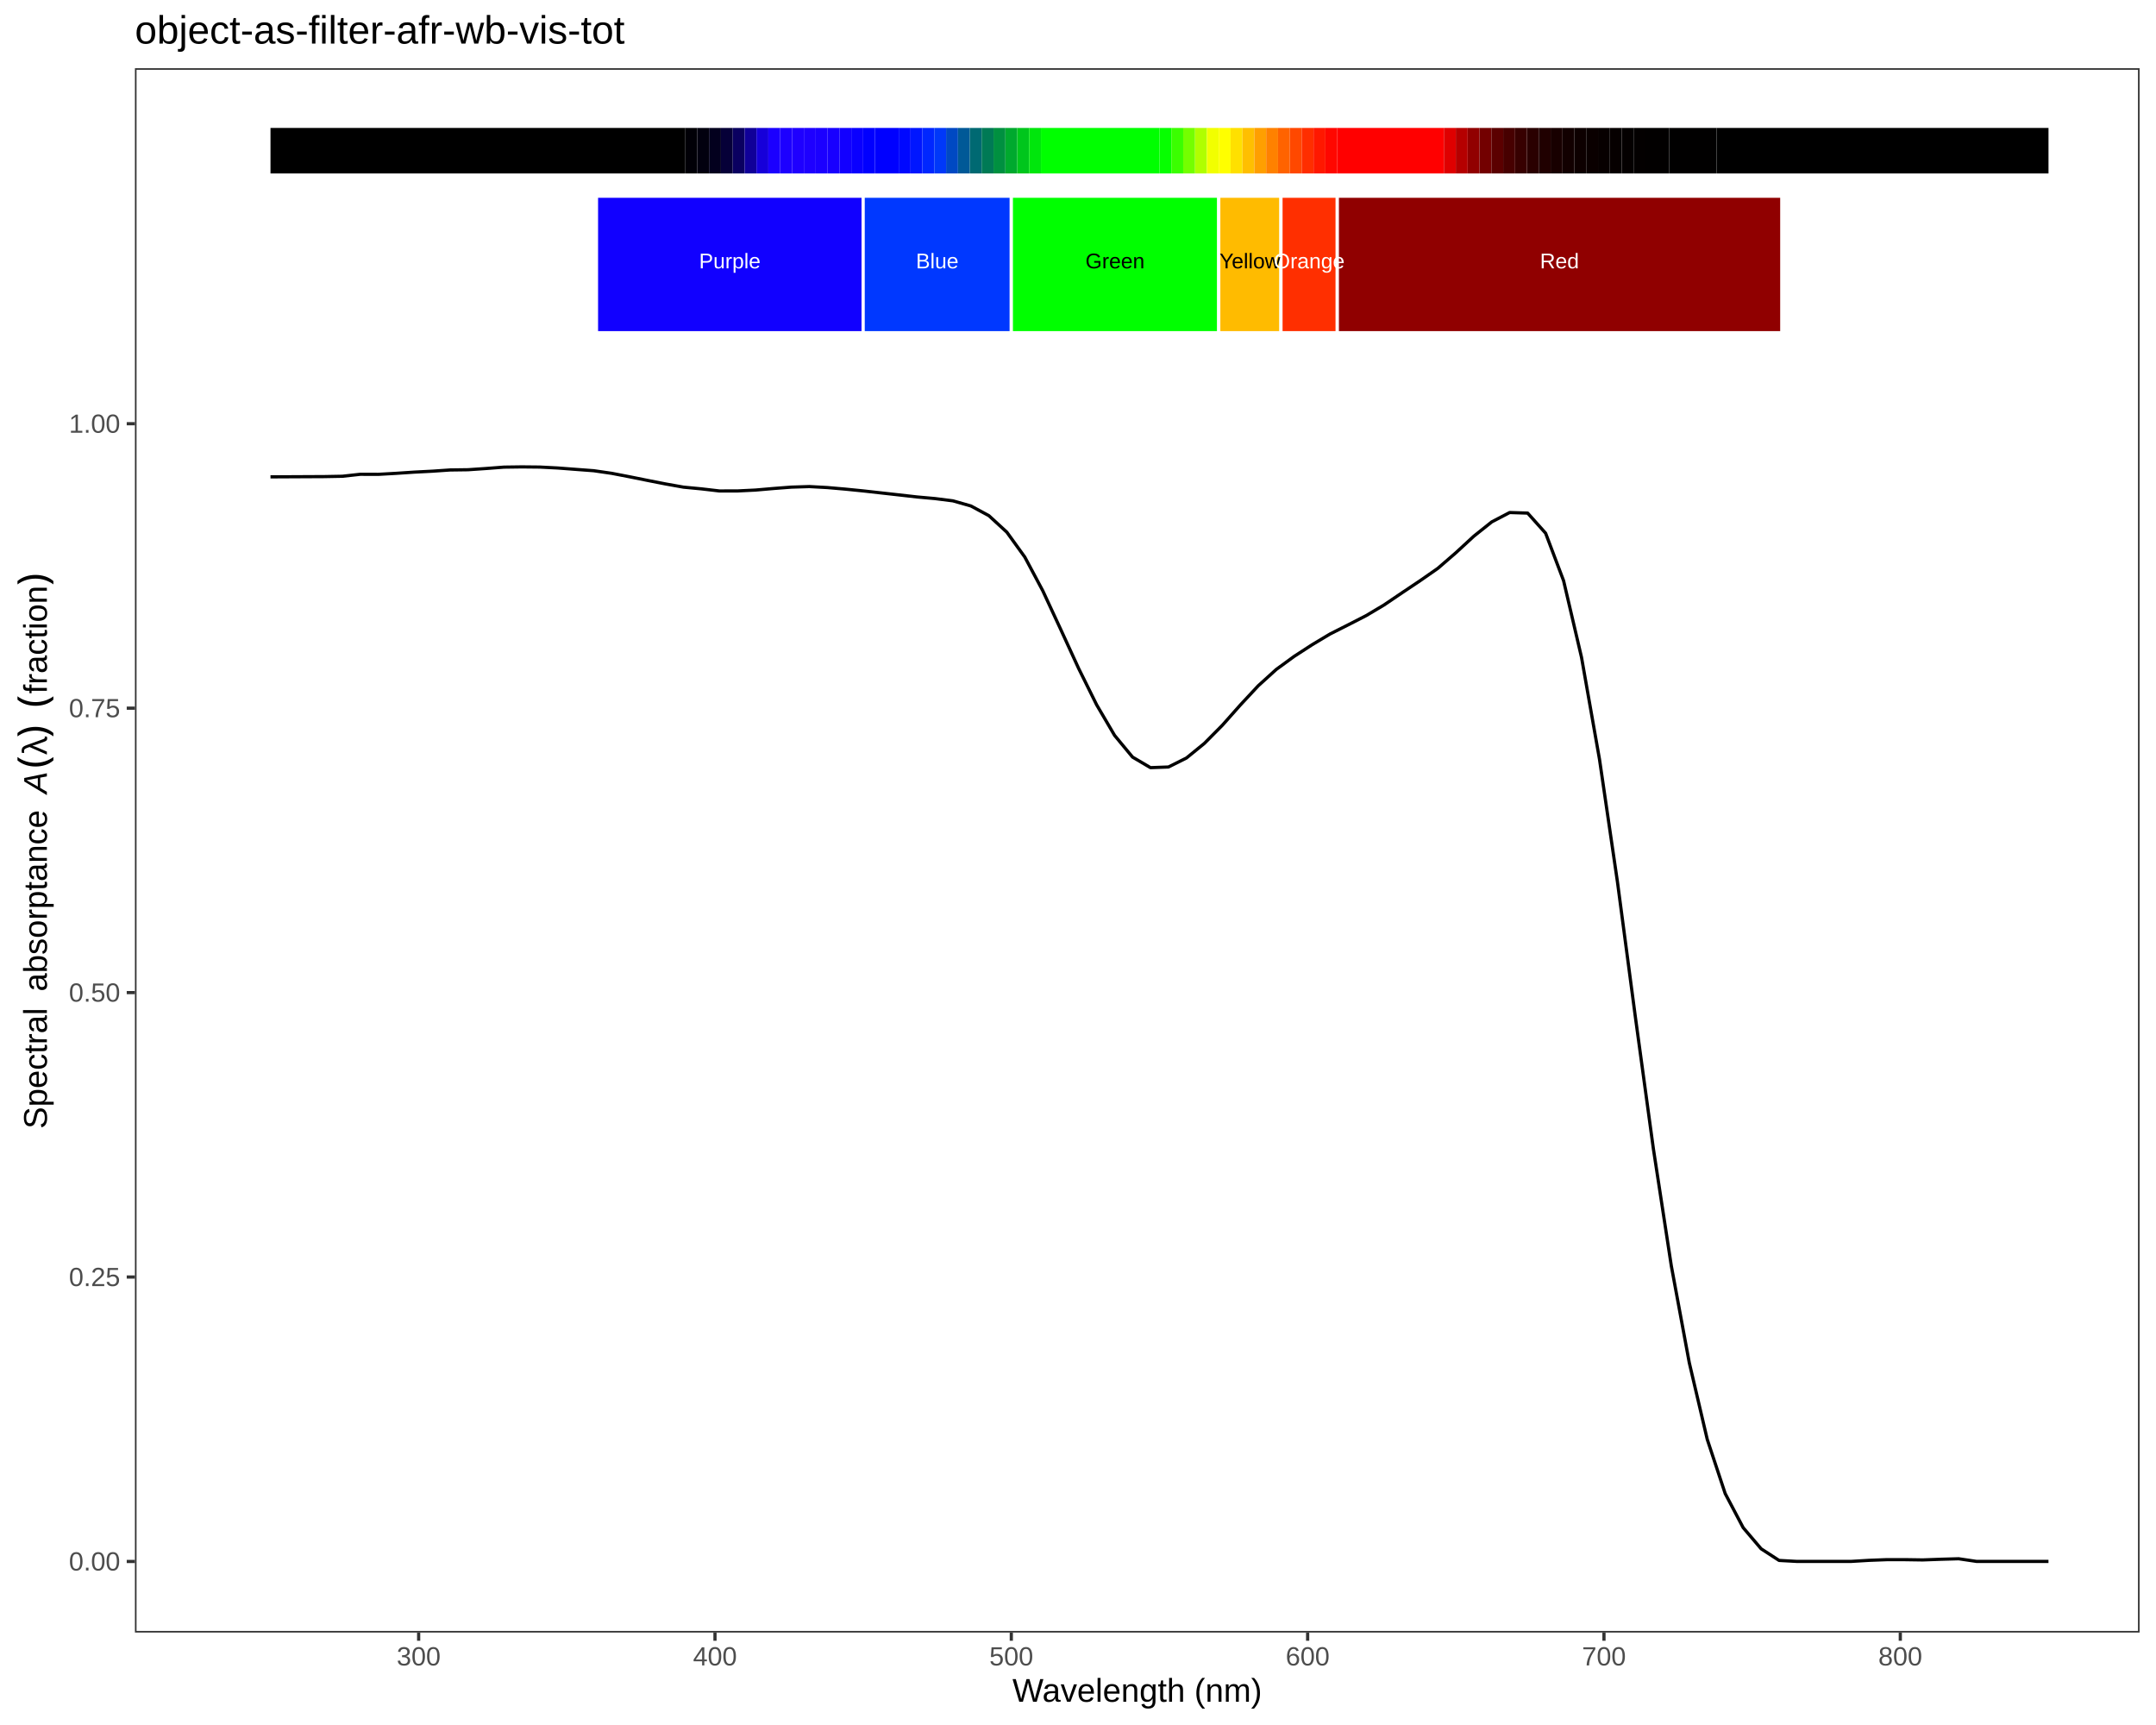
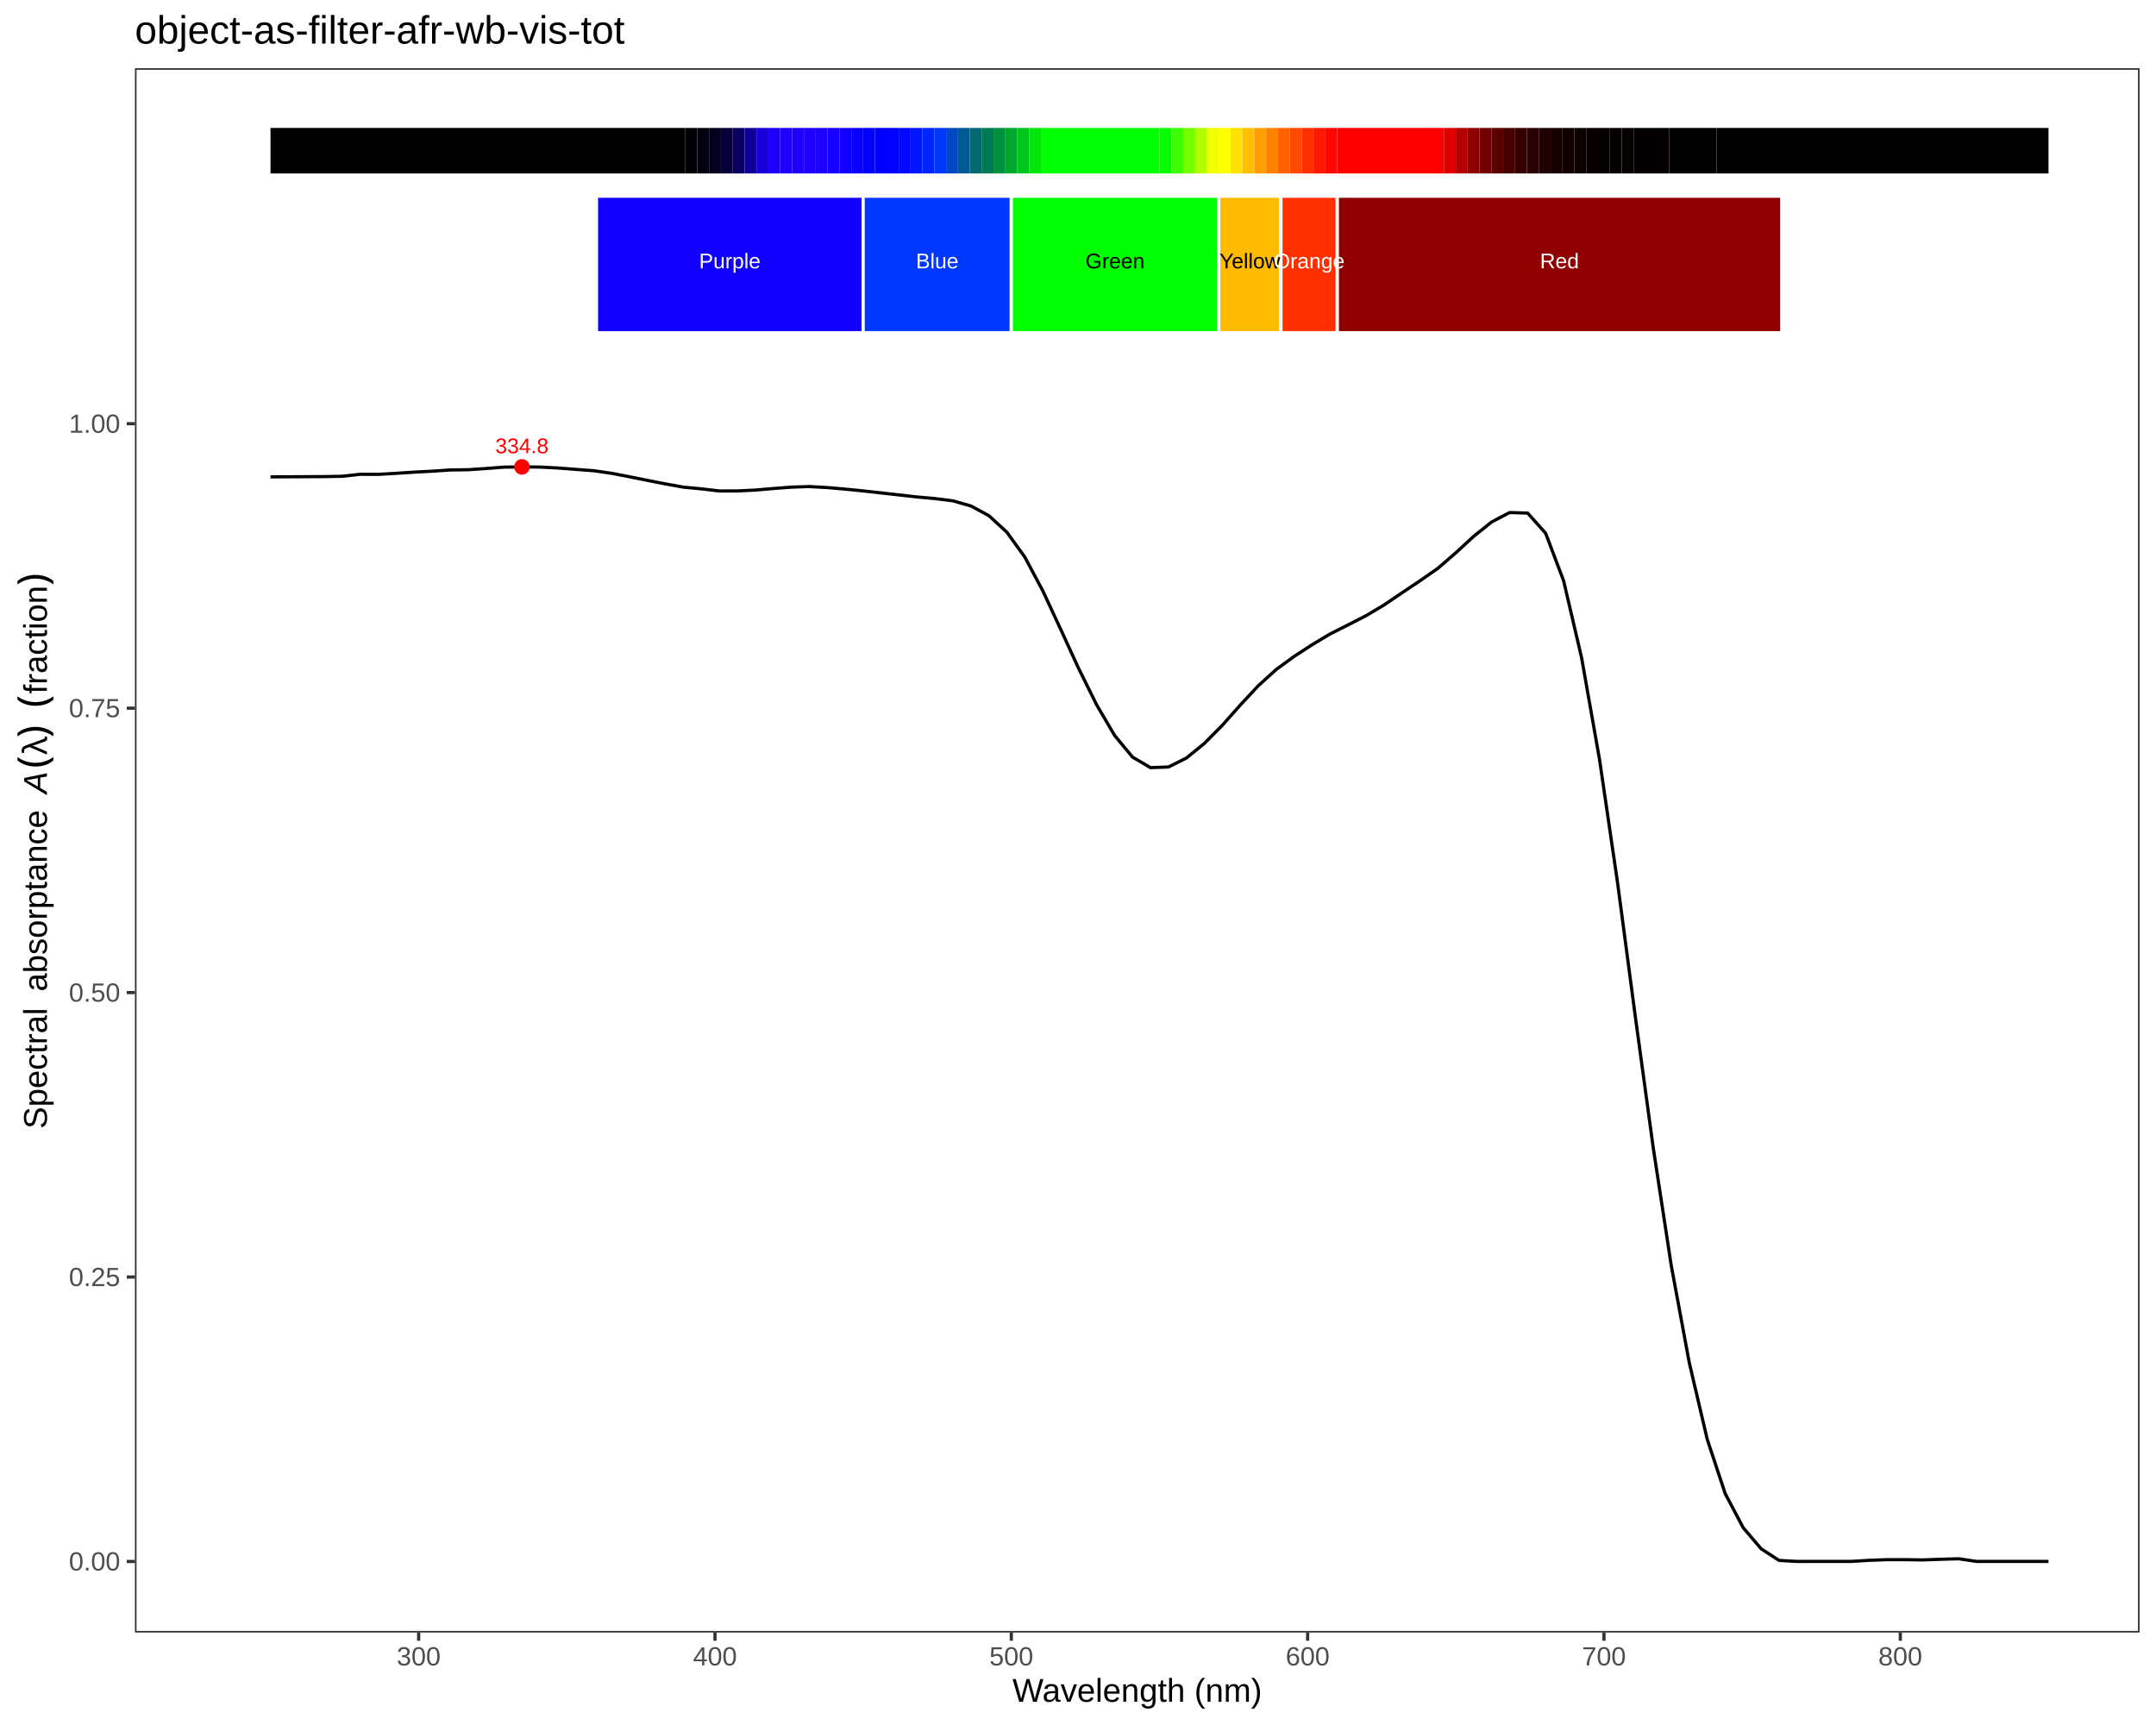
<svg xmlns="http://www.w3.org/2000/svg" viewBox="0 0 720.00 576.00">
  <defs>
    <style type="text/css">
    line, polyline, polygon, path, rect, circle {
      fill: none;
      stroke: #000000;
      stroke-linecap: round;
      stroke-linejoin: round;
      stroke-miterlimit: 10.00;
    }
  </style>
  </defs>
  <rect width="100%" height="100%" style="stroke: none; fill: #FFFFFF;" />
  <rect x="0.00" y="0.00" width="720.00" height="576.00" style="stroke-width: 1.07; stroke: #FFFFFF; fill: #FFFFFF;" />
  <defs>
    <clipPath id="cpNDUuMDZ8NzE0LjUyfDU0NS4xM3wyMi43Nw==">
      <rect x="45.06" y="22.77" width="669.46" height="522.36" />
    </clipPath>
  </defs>
  <rect x="45.06" y="22.77" width="669.46" height="522.36" style="stroke-width: 1.07; stroke: none; fill: #FFFFFF;" clip-path="url(#cpNDUuMDZ8NzE0LjUyfDU0NS4xM3wyMi43Nw==)" />
  <polyline points="90.33,159.23 96.33,159.20 102.33,159.17 108.32,159.14 114.32,159.03 120.32,158.37 126.32,158.39 132.31,158.05 138.31,157.65 144.31,157.34 150.31,156.93 156.30,156.85 162.30,156.44 168.30,155.98 174.30,155.90 180.29,155.96 186.29,156.27 192.29,156.73 198.29,157.18 204.28,158.05 210.28,159.21 216.28,160.42 222.28,161.60 228.28,162.67 234.27,163.24 240.27,163.94 246.27,163.93 252.27,163.64 258.26,163.12 264.26,162.66 270.26,162.47 276.26,162.80 282.25,163.32 288.25,163.92 294.25,164.59 300.25,165.26 306.24,165.94 312.24,166.48 318.24,167.24 324.24,168.95 330.23,172.18 336.23,177.69 342.23,186.00 348.23,197.25 354.22,210.15 360.22,223.22 366.22,235.34 372.22,245.56 378.21,252.80 384.21,256.33 390.21,256.11 396.21,253.11 402.20,248.23 408.20,242.18 414.20,235.42 420.20,228.98 426.19,223.55 432.19,219.17 438.19,215.28 444.19,211.69 450.19,208.66 456.18,205.59 462.18,202.02 468.18,197.96 474.18,193.95 480.17,189.78 486.17,184.59 492.17,179.06 498.17,174.27 504.16,171.14 510.16,171.33 516.16,178.04 522.16,193.90 528.15,219.50 534.15,253.52 540.15,294.47 546.15,339.71 552.14,383.53 558.14,422.70 564.14,455.04 570.14,480.63 576.13,498.72 582.13,510.10 588.13,517.16 594.13,521.05 600.12,521.38 606.12,521.38 612.12,521.38 618.12,521.38 624.11,521.02 630.11,520.79 636.11,520.79 642.11,520.88 648.10,520.66 654.10,520.49 660.10,521.38 666.10,521.38 672.10,521.38 678.09,521.38 684.09,521.38 " style="stroke-width: 1.07; stroke-linecap: butt;" clip-path="url(#cpNDUuMDZ8NzE0LjUyfDU0NS4xM3wyMi43Nw==)" />
+   <g clip-path="url(#cpNDUuMDZ8NzE0LjUyfDU0NS4xM3wyMi43Nw==)">
+     <text x="165.41" y="151.34" style="font-size: 7.11px; fill: #FF0000; font-family: Liberation Sans;" textLength="17.78px" lengthAdjust="spacingAndGlyphs">334.8</text>
+   </g>
+   <circle cx="174.30" cy="155.90" r="1.95pt" style="stroke-width: 0.71; stroke: none; fill: #FF0000;" clip-path="url(#cpNDUuMDZ8NzE0LjUyfDU0NS4xM3wyMi43Nw==)" />
  <rect x="90.33" y="42.72" width="138.54" height="15.20" style="stroke-width: 1.07; stroke: none; stroke-linecap: square; stroke-linejoin: miter; fill: #000000;" clip-path="url(#cpNDUuMDZ8NzE0LjUyfDU0NS4xM3wyMi43Nw==)" />
  <rect x="228.87" y="42.72" width="3.96" height="15.20" style="stroke-width: 1.07; stroke: none; stroke-linecap: square; stroke-linejoin: miter; fill: #010007;" clip-path="url(#cpNDUuMDZ8NzE0LjUyfDU0NS4xM3wyMi43Nw==)" />
  <rect x="232.83" y="42.72" width="3.96" height="15.20" style="stroke-width: 1.07; stroke: none; stroke-linecap: square; stroke-linejoin: miter; fill: #02000F;" clip-path="url(#cpNDUuMDZ8NzE0LjUyfDU0NS4xM3wyMi43Nw==)" />
  <rect x="236.79" y="42.72" width="3.96" height="15.20" style="stroke-width: 1.07; stroke: none; stroke-linecap: square; stroke-linejoin: miter; fill: #03001E;" clip-path="url(#cpNDUuMDZ8NzE0LjUyfDU0NS4xM3wyMi43Nw==)" />
  <rect x="240.75" y="42.72" width="3.96" height="15.20" style="stroke-width: 1.07; stroke: none; stroke-linecap: square; stroke-linejoin: miter; fill: #060038;" clip-path="url(#cpNDUuMDZ8NzE0LjUyfDU0NS4xM3wyMi43Nw==)" />
  <rect x="244.71" y="42.72" width="3.96" height="15.20" style="stroke-width: 1.07; stroke: none; stroke-linecap: square; stroke-linejoin: miter; fill: #0A0060;" clip-path="url(#cpNDUuMDZ8NzE0LjUyfDU0NS4xM3wyMi43Nw==)" />
  <rect x="248.67" y="42.72" width="3.96" height="15.20" style="stroke-width: 1.07; stroke: none; stroke-linecap: square; stroke-linejoin: miter; fill: #100098;" clip-path="url(#cpNDUuMDZ8NzE0LjUyfDU0NS4xM3wyMi43Nw==)" />
  <rect x="252.63" y="42.72" width="3.96" height="15.20" style="stroke-width: 1.07; stroke: none; stroke-linecap: square; stroke-linejoin: miter; fill: #1600D9;" clip-path="url(#cpNDUuMDZ8NzE0LjUyfDU0NS4xM3wyMi43Nw==)" />
  <rect x="256.58" y="42.72" width="3.96" height="15.20" style="stroke-width: 1.07; stroke: none; stroke-linecap: square; stroke-linejoin: miter; fill: #1B00FF;" clip-path="url(#cpNDUuMDZ8NzE0LjUyfDU0NS4xM3wyMi43Nw==)" />
  <rect x="260.54" y="42.72" width="3.96" height="15.20" style="stroke-width: 1.07; stroke: none; stroke-linecap: square; stroke-linejoin: miter; fill: #1D00FF;" clip-path="url(#cpNDUuMDZ8NzE0LjUyfDU0NS4xM3wyMi43Nw==)" />
  <rect x="264.50" y="42.72" width="3.96" height="15.20" style="stroke-width: 1.07; stroke: none; stroke-linecap: square; stroke-linejoin: miter; fill: #1F00FF;" clip-path="url(#cpNDUuMDZ8NzE0LjUyfDU0NS4xM3wyMi43Nw==)" />
  <rect x="268.46" y="42.72" width="3.96" height="15.20" style="stroke-width: 1.07; stroke: none; stroke-linecap: square; stroke-linejoin: miter; fill: #1E00FF;" clip-path="url(#cpNDUuMDZ8NzE0LjUyfDU0NS4xM3wyMi43Nw==)" />
  <rect x="272.42" y="42.72" width="3.96" height="15.20" style="stroke-width: 1.07; stroke: none; stroke-linecap: square; stroke-linejoin: miter; fill: #1B00FF;" clip-path="url(#cpNDUuMDZ8NzE0LjUyfDU0NS4xM3wyMi43Nw==)" />
  <rect x="276.38" y="42.72" width="3.96" height="15.20" style="stroke-width: 1.07; stroke: none; stroke-linecap: square; stroke-linejoin: miter; fill: #1800FF;" clip-path="url(#cpNDUuMDZ8NzE0LjUyfDU0NS4xM3wyMi43Nw==)" />
  <rect x="280.33" y="42.72" width="3.96" height="15.20" style="stroke-width: 1.07; stroke: none; stroke-linecap: square; stroke-linejoin: miter; fill: #1200FF;" clip-path="url(#cpNDUuMDZ8NzE0LjUyfDU0NS4xM3wyMi43Nw==)" />
  <rect x="284.29" y="42.72" width="3.96" height="15.20" style="stroke-width: 1.07; stroke: none; stroke-linecap: square; stroke-linejoin: miter; fill: #0A00FF;" clip-path="url(#cpNDUuMDZ8NzE0LjUyfDU0NS4xM3wyMi43Nw==)" />
  <rect x="288.25" y="42.72" width="3.96" height="15.20" style="stroke-width: 1.07; stroke: none; stroke-linecap: square; stroke-linejoin: miter; fill: #0100FF;" clip-path="url(#cpNDUuMDZ8NzE0LjUyfDU0NS4xM3wyMi43Nw==)" />
  <rect x="292.21" y="42.72" width="7.92" height="15.20" style="stroke-width: 1.07; stroke: none; stroke-linecap: square; stroke-linejoin: miter; fill: #0000FF;" clip-path="url(#cpNDUuMDZ8NzE0LjUyfDU0NS4xM3wyMi43Nw==)" />
  <rect x="300.13" y="42.72" width="3.96" height="15.20" style="stroke-width: 1.07; stroke: none; stroke-linecap: square; stroke-linejoin: miter; fill: #0008FF;" clip-path="url(#cpNDUuMDZ8NzE0LjUyfDU0NS4xM3wyMi43Nw==)" />
  <rect x="304.08" y="42.72" width="3.96" height="15.20" style="stroke-width: 1.07; stroke: none; stroke-linecap: square; stroke-linejoin: miter; fill: #0016FF;" clip-path="url(#cpNDUuMDZ8NzE0LjUyfDU0NS4xM3wyMi43Nw==)" />
  <rect x="308.04" y="42.72" width="3.96" height="15.20" style="stroke-width: 1.07; stroke: none; stroke-linecap: square; stroke-linejoin: miter; fill: #0027FF;" clip-path="url(#cpNDUuMDZ8NzE0LjUyfDU0NS4xM3wyMi43Nw==)" />
  <rect x="312.00" y="42.72" width="3.96" height="15.20" style="stroke-width: 1.07; stroke: none; stroke-linecap: square; stroke-linejoin: miter; fill: #0038F9;" clip-path="url(#cpNDUuMDZ8NzE0LjUyfDU0NS4xM3wyMi43Nw==)" />
  <rect x="315.96" y="42.72" width="3.96" height="15.20" style="stroke-width: 1.07; stroke: none; stroke-linecap: square; stroke-linejoin: miter; fill: #0049C3;" clip-path="url(#cpNDUuMDZ8NzE0LjUyfDU0NS4xM3wyMi43Nw==)" />
  <rect x="319.92" y="42.72" width="3.96" height="15.20" style="stroke-width: 1.07; stroke: none; stroke-linecap: square; stroke-linejoin: miter; fill: #005997;" clip-path="url(#cpNDUuMDZ8NzE0LjUyfDU0NS4xM3wyMi43Nw==)" />
  <rect x="323.88" y="42.72" width="3.96" height="15.20" style="stroke-width: 1.07; stroke: none; stroke-linecap: square; stroke-linejoin: miter; fill: #006972;" clip-path="url(#cpNDUuMDZ8NzE0LjUyfDU0NS4xM3wyMi43Nw==)" />
  <rect x="327.83" y="42.72" width="3.96" height="15.20" style="stroke-width: 1.07; stroke: none; stroke-linecap: square; stroke-linejoin: miter; fill: #007A55;" clip-path="url(#cpNDUuMDZ8NzE0LjUyfDU0NS4xM3wyMi43Nw==)" />
  <rect x="331.79" y="42.72" width="3.96" height="15.20" style="stroke-width: 1.07; stroke: none; stroke-linecap: square; stroke-linejoin: miter; fill: #009040;" clip-path="url(#cpNDUuMDZ8NzE0LjUyfDU0NS4xM3wyMi43Nw==)" />
  <rect x="335.75" y="42.72" width="3.96" height="15.20" style="stroke-width: 1.07; stroke: none; stroke-linecap: square; stroke-linejoin: miter; fill: #00A92E;" clip-path="url(#cpNDUuMDZ8NzE0LjUyfDU0NS4xM3wyMi43Nw==)" />
  <rect x="339.71" y="42.72" width="3.96" height="15.20" style="stroke-width: 1.07; stroke: none; stroke-linecap: square; stroke-linejoin: miter; fill: #00C61C;" clip-path="url(#cpNDUuMDZ8NzE0LjUyfDU0NS4xM3wyMi43Nw==)" />
  <rect x="343.67" y="42.72" width="3.96" height="15.20" style="stroke-width: 1.07; stroke: none; stroke-linecap: square; stroke-linejoin: miter; fill: #00E60C;" clip-path="url(#cpNDUuMDZ8NzE0LjUyfDU0NS4xM3wyMi43Nw==)" />
  <rect x="347.63" y="42.72" width="39.58" height="15.20" style="stroke-width: 1.07; stroke: none; stroke-linecap: square; stroke-linejoin: miter; fill: #00FF00;" clip-path="url(#cpNDUuMDZ8NzE0LjUyfDU0NS4xM3wyMi43Nw==)" />
  <rect x="387.21" y="42.72" width="3.96" height="15.20" style="stroke-width: 1.07; stroke: none; stroke-linecap: square; stroke-linejoin: miter; fill: #06FF00;" clip-path="url(#cpNDUuMDZ8NzE0LjUyfDU0NS4xM3wyMi43Nw==)" />
  <rect x="391.17" y="42.72" width="3.96" height="15.20" style="stroke-width: 1.07; stroke: none; stroke-linecap: square; stroke-linejoin: miter; fill: #3AFF00;" clip-path="url(#cpNDUuMDZ8NzE0LjUyfDU0NS4xM3wyMi43Nw==)" />
  <rect x="395.13" y="42.72" width="3.96" height="15.20" style="stroke-width: 1.07; stroke: none; stroke-linecap: square; stroke-linejoin: miter; fill: #74FF00;" clip-path="url(#cpNDUuMDZ8NzE0LjUyfDU0NS4xM3wyMi43Nw==)" />
  <rect x="399.09" y="42.72" width="3.96" height="15.20" style="stroke-width: 1.07; stroke: none; stroke-linecap: square; stroke-linejoin: miter; fill: #B0FF00;" clip-path="url(#cpNDUuMDZ8NzE0LjUyfDU0NS4xM3wyMi43Nw==)" />
  <rect x="403.04" y="42.72" width="3.96" height="15.20" style="stroke-width: 1.07; stroke: none; stroke-linecap: square; stroke-linejoin: miter; fill: #F2FF00;" clip-path="url(#cpNDUuMDZ8NzE0LjUyfDU0NS4xM3wyMi43Nw==)" />
  <rect x="407.00" y="42.72" width="3.96" height="15.20" style="stroke-width: 1.07; stroke: none; stroke-linecap: square; stroke-linejoin: miter; fill: #FFFF00;" clip-path="url(#cpNDUuMDZ8NzE0LjUyfDU0NS4xM3wyMi43Nw==)" />
  <rect x="410.96" y="42.72" width="3.96" height="15.20" style="stroke-width: 1.07; stroke: none; stroke-linecap: square; stroke-linejoin: miter; fill: #FFE000;" clip-path="url(#cpNDUuMDZ8NzE0LjUyfDU0NS4xM3wyMi43Nw==)" />
  <rect x="414.92" y="42.72" width="3.96" height="15.20" style="stroke-width: 1.07; stroke: none; stroke-linecap: square; stroke-linejoin: miter; fill: #FFBF00;" clip-path="url(#cpNDUuMDZ8NzE0LjUyfDU0NS4xM3wyMi43Nw==)" />
  <rect x="418.88" y="42.72" width="3.96" height="15.20" style="stroke-width: 1.07; stroke: none; stroke-linecap: square; stroke-linejoin: miter; fill: #FF9F00;" clip-path="url(#cpNDUuMDZ8NzE0LjUyfDU0NS4xM3wyMi43Nw==)" />
  <rect x="422.84" y="42.72" width="3.96" height="15.20" style="stroke-width: 1.07; stroke: none; stroke-linecap: square; stroke-linejoin: miter; fill: #FF8100;" clip-path="url(#cpNDUuMDZ8NzE0LjUyfDU0NS4xM3wyMi43Nw==)" />
  <rect x="426.79" y="42.72" width="3.96" height="15.20" style="stroke-width: 1.07; stroke: none; stroke-linecap: square; stroke-linejoin: miter; fill: #FF6300;" clip-path="url(#cpNDUuMDZ8NzE0LjUyfDU0NS4xM3wyMi43Nw==)" />
  <rect x="430.75" y="42.72" width="3.96" height="15.20" style="stroke-width: 1.07; stroke: none; stroke-linecap: square; stroke-linejoin: miter; fill: #FF4800;" clip-path="url(#cpNDUuMDZ8NzE0LjUyfDU0NS4xM3wyMi43Nw==)" />
  <rect x="434.71" y="42.72" width="3.96" height="15.20" style="stroke-width: 1.07; stroke: none; stroke-linecap: square; stroke-linejoin: miter; fill: #FF2E00;" clip-path="url(#cpNDUuMDZ8NzE0LjUyfDU0NS4xM3wyMi43Nw==)" />
  <rect x="438.67" y="42.72" width="3.96" height="15.20" style="stroke-width: 1.07; stroke: none; stroke-linecap: square; stroke-linejoin: miter; fill: #FF1800;" clip-path="url(#cpNDUuMDZ8NzE0LjUyfDU0NS4xM3wyMi43Nw==)" />
  <rect x="442.63" y="42.72" width="3.96" height="15.20" style="stroke-width: 1.07; stroke: none; stroke-linecap: square; stroke-linejoin: miter; fill: #FF0700;" clip-path="url(#cpNDUuMDZ8NzE0LjUyfDU0NS4xM3wyMi43Nw==)" />
  <rect x="446.59" y="42.72" width="35.63" height="15.20" style="stroke-width: 1.07; stroke: none; stroke-linecap: square; stroke-linejoin: miter; fill: #FF0000;" clip-path="url(#cpNDUuMDZ8NzE0LjUyfDU0NS4xM3wyMi43Nw==)" />
  <rect x="482.21" y="42.72" width="3.96" height="15.20" style="stroke-width: 1.07; stroke: none; stroke-linecap: square; stroke-linejoin: miter; fill: #DF0000;" clip-path="url(#cpNDUuMDZ8NzE0LjUyfDU0NS4xM3wyMi43Nw==)" />
  <rect x="486.17" y="42.72" width="3.96" height="15.20" style="stroke-width: 1.07; stroke: none; stroke-linecap: square; stroke-linejoin: miter; fill: #B50000;" clip-path="url(#cpNDUuMDZ8NzE0LjUyfDU0NS4xM3wyMi43Nw==)" />
  <rect x="490.13" y="42.72" width="3.96" height="15.20" style="stroke-width: 1.07; stroke: none; stroke-linecap: square; stroke-linejoin: miter; fill: #910000;" clip-path="url(#cpNDUuMDZ8NzE0LjUyfDU0NS4xM3wyMi43Nw==)" />
  <rect x="494.09" y="42.72" width="3.96" height="15.20" style="stroke-width: 1.07; stroke: none; stroke-linecap: square; stroke-linejoin: miter; fill: #730000;" clip-path="url(#cpNDUuMDZ8NzE0LjUyfDU0NS4xM3wyMi43Nw==)" />
  <rect x="498.05" y="42.72" width="3.96" height="15.20" style="stroke-width: 1.07; stroke: none; stroke-linecap: square; stroke-linejoin: miter; fill: #5B0000;" clip-path="url(#cpNDUuMDZ8NzE0LjUyfDU0NS4xM3wyMi43Nw==)" />
  <rect x="502.00" y="42.72" width="3.96" height="15.20" style="stroke-width: 1.07; stroke: none; stroke-linecap: square; stroke-linejoin: miter; fill: #470000;" clip-path="url(#cpNDUuMDZ8NzE0LjUyfDU0NS4xM3wyMi43Nw==)" />
  <rect x="505.96" y="42.72" width="3.96" height="15.20" style="stroke-width: 1.07; stroke: none; stroke-linecap: square; stroke-linejoin: miter; fill: #370000;" clip-path="url(#cpNDUuMDZ8NzE0LjUyfDU0NS4xM3wyMi43Nw==)" />
  <rect x="509.92" y="42.72" width="3.96" height="15.20" style="stroke-width: 1.07; stroke: none; stroke-linecap: square; stroke-linejoin: miter; fill: #2A0000;" clip-path="url(#cpNDUuMDZ8NzE0LjUyfDU0NS4xM3wyMi43Nw==)" />
  <rect x="513.88" y="42.72" width="3.96" height="15.20" style="stroke-width: 1.07; stroke: none; stroke-linecap: square; stroke-linejoin: miter; fill: #200000;" clip-path="url(#cpNDUuMDZ8NzE0LjUyfDU0NS4xM3wyMi43Nw==)" />
  <rect x="517.84" y="42.72" width="3.96" height="15.20" style="stroke-width: 1.07; stroke: none; stroke-linecap: square; stroke-linejoin: miter; fill: #180000;" clip-path="url(#cpNDUuMDZ8NzE0LjUyfDU0NS4xM3wyMi43Nw==)" />
  <rect x="521.80" y="42.72" width="3.96" height="15.20" style="stroke-width: 1.07; stroke: none; stroke-linecap: square; stroke-linejoin: miter; fill: #120000;" clip-path="url(#cpNDUuMDZ8NzE0LjUyfDU0NS4xM3wyMi43Nw==)" />
  <rect x="525.75" y="42.72" width="3.96" height="15.20" style="stroke-width: 1.07; stroke: none; stroke-linecap: square; stroke-linejoin: miter; fill: #0D0000;" clip-path="url(#cpNDUuMDZ8NzE0LjUyfDU0NS4xM3wyMi43Nw==)" />
  <rect x="529.71" y="42.72" width="3.96" height="15.20" style="stroke-width: 1.07; stroke: none; stroke-linecap: square; stroke-linejoin: miter; fill: #0A0000;" clip-path="url(#cpNDUuMDZ8NzE0LjUyfDU0NS4xM3wyMi43Nw==)" />
  <rect x="533.67" y="42.72" width="3.96" height="15.20" style="stroke-width: 1.07; stroke: none; stroke-linecap: square; stroke-linejoin: miter; fill: #070000;" clip-path="url(#cpNDUuMDZ8NzE0LjUyfDU0NS4xM3wyMi43Nw==)" />
  <rect x="537.63" y="42.72" width="3.96" height="15.20" style="stroke-width: 1.07; stroke: none; stroke-linecap: square; stroke-linejoin: miter; fill: #060000;" clip-path="url(#cpNDUuMDZ8NzE0LjUyfDU0NS4xM3wyMi43Nw==)" />
  <rect x="541.59" y="42.72" width="3.96" height="15.20" style="stroke-width: 1.07; stroke: none; stroke-linecap: square; stroke-linejoin: miter; fill: #040000;" clip-path="url(#cpNDUuMDZ8NzE0LjUyfDU0NS4xM3wyMi43Nw==)" />
  <rect x="545.55" y="42.72" width="3.96" height="15.20" style="stroke-width: 1.07; stroke: none; stroke-linecap: square; stroke-linejoin: miter; fill: #030000;" clip-path="url(#cpNDUuMDZ8NzE0LjUyfDU0NS4xM3wyMi43Nw==)" />
  <rect x="549.50" y="42.72" width="7.92" height="15.20" style="stroke-width: 1.07; stroke: none; stroke-linecap: square; stroke-linejoin: miter; fill: #020000;" clip-path="url(#cpNDUuMDZ8NzE0LjUyfDU0NS4xM3wyMi43Nw==)" />
  <rect x="557.42" y="42.72" width="15.83" height="15.20" style="stroke-width: 1.07; stroke: none; stroke-linecap: square; stroke-linejoin: miter; fill: #010000;" clip-path="url(#cpNDUuMDZ8NzE0LjUyfDU0NS4xM3wyMi43Nw==)" />
  <rect x="573.26" y="42.72" width="110.84" height="15.20" style="stroke-width: 1.07; stroke: none; stroke-linecap: square; stroke-linejoin: miter; fill: #000000;" clip-path="url(#cpNDUuMDZ8NzE0LjUyfDU0NS4xM3wyMi43Nw==)" />
  <rect x="199.19" y="65.51" width="89.06" height="45.59" style="stroke-width: 1.07; stroke: #FFFFFF; stroke-linecap: square; stroke-linejoin: miter; fill: #1100FF;" clip-path="url(#cpNDUuMDZ8NzE0LjUyfDU0NS4xM3wyMi43Nw==)" />
  <rect x="288.25" y="65.51" width="49.48" height="45.59" style="stroke-width: 1.07; stroke: #FFFFFF; stroke-linecap: square; stroke-linejoin: miter; fill: #0038FF;" clip-path="url(#cpNDUuMDZ8NzE0LjUyfDU0NS4xM3wyMi43Nw==)" />
  <rect x="337.73" y="65.51" width="69.27" height="45.59" style="stroke-width: 1.07; stroke: #FFFFFF; stroke-linecap: square; stroke-linejoin: miter; fill: #00FF00;" clip-path="url(#cpNDUuMDZ8NzE0LjUyfDU0NS4xM3wyMi43Nw==)" />
  <rect x="407.00" y="65.51" width="20.78" height="45.59" style="stroke-width: 1.07; stroke: #FFFFFF; stroke-linecap: square; stroke-linejoin: miter; fill: #FFBB00;" clip-path="url(#cpNDUuMDZ8NzE0LjUyfDU0NS4xM3wyMi43Nw==)" />
  <rect x="427.78" y="65.51" width="18.80" height="45.59" style="stroke-width: 1.07; stroke: #FFFFFF; stroke-linecap: square; stroke-linejoin: miter; fill: #FF2F00;" clip-path="url(#cpNDUuMDZ8NzE0LjUyfDU0NS4xM3wyMi43Nw==)" />
  <rect x="446.59" y="65.51" width="148.44" height="45.59" style="stroke-width: 1.07; stroke: #FFFFFF; stroke-linecap: square; stroke-linejoin: miter; fill: #900000;" clip-path="url(#cpNDUuMDZ8NzE0LjUyfDU0NS4xM3wyMi43Nw==)" />
  <g clip-path="url(#cpNDUuMDZ8NzE0LjUyfDU0NS4xM3wyMi43Nw==)">
    <text x="233.45" y="89.61" style="font-size: 7.11px; fill: #FFFFFF; font-family: Liberation Sans;" textLength="20.55px" lengthAdjust="spacingAndGlyphs">Purple</text>
  </g>
  <g clip-path="url(#cpNDUuMDZ8NzE0LjUyfDU0NS4xM3wyMi43Nw==)">
    <text x="305.88" y="89.61" style="font-size: 7.11px; fill: #FFFFFF; font-family: Liberation Sans;" textLength="14.22px" lengthAdjust="spacingAndGlyphs">Blue</text>
  </g>
  <g clip-path="url(#cpNDUuMDZ8NzE0LjUyfDU0NS4xM3wyMi43Nw==)">
    <text x="362.48" y="89.61" style="font-size: 7.11px; font-family: Liberation Sans;" textLength="19.77px" lengthAdjust="spacingAndGlyphs">Green</text>
  </g>
  <g clip-path="url(#cpNDUuMDZ8NzE0LjUyfDU0NS4xM3wyMi43Nw==)">
    <text x="407.25" y="89.61" style="font-size: 7.11px; font-family: Liberation Sans;" textLength="20.28px" lengthAdjust="spacingAndGlyphs">Yellow</text>
  </g>
  <g clip-path="url(#cpNDUuMDZ8NzE0LjUyfDU0NS4xM3wyMi43Nw==)">
    <text x="425.33" y="89.61" style="font-size: 7.11px; fill: #FFFFFF; font-family: Liberation Sans;" textLength="23.72px" lengthAdjust="spacingAndGlyphs">Orange</text>
  </g>
  <g clip-path="url(#cpNDUuMDZ8NzE0LjUyfDU0NS4xM3wyMi43Nw==)">
    <text x="514.28" y="89.61" style="font-size: 7.11px; fill: #FFFFFF; font-family: Liberation Sans;" textLength="13.05px" lengthAdjust="spacingAndGlyphs">Red</text>
  </g>
  <rect x="45.06" y="22.77" width="669.46" height="522.36" style="stroke-width: 1.07; stroke: #333333;" clip-path="url(#cpNDUuMDZ8NzE0LjUyfDU0NS4xM3wyMi43Nw==)" />
  <defs>
    <clipPath id="cpMC4wMHw3MjAuMDB8NTc2LjAwfDAuMDA=">
      <rect x="0.00" y="0.00" width="720.00" height="576.00" />
    </clipPath>
  </defs>
  <g clip-path="url(#cpMC4wMHw3MjAuMDB8NTc2LjAwfDAuMDA=)">
    <text x="23.02" y="524.41" style="font-size: 8.80px; fill: #4D4D4D; font-family: Liberation Sans;" textLength="17.11px" lengthAdjust="spacingAndGlyphs">0.00</text>
  </g>
  <g clip-path="url(#cpMC4wMHw3MjAuMDB8NTc2LjAwfDAuMDA=)">
    <text x="23.02" y="429.44" style="font-size: 8.80px; fill: #4D4D4D; font-family: Liberation Sans;" textLength="17.11px" lengthAdjust="spacingAndGlyphs">0.25</text>
  </g>
  <g clip-path="url(#cpMC4wMHw3MjAuMDB8NTc2LjAwfDAuMDA=)">
    <text x="23.02" y="334.46" style="font-size: 8.80px; fill: #4D4D4D; font-family: Liberation Sans;" textLength="17.11px" lengthAdjust="spacingAndGlyphs">0.50</text>
  </g>
  <g clip-path="url(#cpMC4wMHw3MjAuMDB8NTc2LjAwfDAuMDA=)">
    <text x="23.02" y="239.49" style="font-size: 8.80px; fill: #4D4D4D; font-family: Liberation Sans;" textLength="17.11px" lengthAdjust="spacingAndGlyphs">0.75</text>
  </g>
  <g clip-path="url(#cpMC4wMHw3MjAuMDB8NTc2LjAwfDAuMDA=)">
    <text x="23.02" y="144.51" style="font-size: 8.80px; fill: #4D4D4D; font-family: Liberation Sans;" textLength="17.11px" lengthAdjust="spacingAndGlyphs">1.00</text>
  </g>
  <polyline points="42.32,521.39 45.06,521.39 " style="stroke-width: 1.07; stroke: #333333; stroke-linecap: butt;" clip-path="url(#cpMC4wMHw3MjAuMDB8NTc2LjAwfDAuMDA=)" />
  <polyline points="42.32,426.41 45.06,426.41 " style="stroke-width: 1.07; stroke: #333333; stroke-linecap: butt;" clip-path="url(#cpMC4wMHw3MjAuMDB8NTc2LjAwfDAuMDA=)" />
  <polyline points="42.32,331.44 45.06,331.44 " style="stroke-width: 1.07; stroke: #333333; stroke-linecap: butt;" clip-path="url(#cpMC4wMHw3MjAuMDB8NTc2LjAwfDAuMDA=)" />
  <polyline points="42.32,236.46 45.06,236.46 " style="stroke-width: 1.07; stroke: #333333; stroke-linecap: butt;" clip-path="url(#cpMC4wMHw3MjAuMDB8NTc2LjAwfDAuMDA=)" />
  <polyline points="42.32,141.49 45.06,141.49 " style="stroke-width: 1.07; stroke: #333333; stroke-linecap: butt;" clip-path="url(#cpMC4wMHw3MjAuMDB8NTc2LjAwfDAuMDA=)" />
  <polyline points="139.81,547.87 139.81,545.13 " style="stroke-width: 1.07; stroke: #333333; stroke-linecap: butt;" clip-path="url(#cpMC4wMHw3MjAuMDB8NTc2LjAwfDAuMDA=)" />
  <polyline points="238.77,547.87 238.77,545.13 " style="stroke-width: 1.07; stroke: #333333; stroke-linecap: butt;" clip-path="url(#cpMC4wMHw3MjAuMDB8NTc2LjAwfDAuMDA=)" />
  <polyline points="337.73,547.87 337.73,545.13 " style="stroke-width: 1.07; stroke: #333333; stroke-linecap: butt;" clip-path="url(#cpMC4wMHw3MjAuMDB8NTc2LjAwfDAuMDA=)" />
  <polyline points="436.69,547.87 436.69,545.13 " style="stroke-width: 1.07; stroke: #333333; stroke-linecap: butt;" clip-path="url(#cpMC4wMHw3MjAuMDB8NTc2LjAwfDAuMDA=)" />
  <polyline points="535.65,547.87 535.65,545.13 " style="stroke-width: 1.07; stroke: #333333; stroke-linecap: butt;" clip-path="url(#cpMC4wMHw3MjAuMDB8NTc2LjAwfDAuMDA=)" />
  <polyline points="634.61,547.87 634.61,545.13 " style="stroke-width: 1.07; stroke: #333333; stroke-linecap: butt;" clip-path="url(#cpMC4wMHw3MjAuMDB8NTc2LjAwfDAuMDA=)" />
  <g clip-path="url(#cpMC4wMHw3MjAuMDB8NTc2LjAwfDAuMDA=)">
    <text x="132.48" y="556.11" style="font-size: 8.80px; fill: #4D4D4D; font-family: Liberation Sans;" textLength="14.67px" lengthAdjust="spacingAndGlyphs">300</text>
  </g>
  <g clip-path="url(#cpMC4wMHw3MjAuMDB8NTc2LjAwfDAuMDA=)">
    <text x="231.43" y="556.11" style="font-size: 8.80px; fill: #4D4D4D; font-family: Liberation Sans;" textLength="14.67px" lengthAdjust="spacingAndGlyphs">400</text>
  </g>
  <g clip-path="url(#cpMC4wMHw3MjAuMDB8NTc2LjAwfDAuMDA=)">
    <text x="330.39" y="556.11" style="font-size: 8.80px; fill: #4D4D4D; font-family: Liberation Sans;" textLength="14.67px" lengthAdjust="spacingAndGlyphs">500</text>
  </g>
  <g clip-path="url(#cpMC4wMHw3MjAuMDB8NTc2LjAwfDAuMDA=)">
    <text x="429.35" y="556.11" style="font-size: 8.80px; fill: #4D4D4D; font-family: Liberation Sans;" textLength="14.67px" lengthAdjust="spacingAndGlyphs">600</text>
  </g>
  <g clip-path="url(#cpMC4wMHw3MjAuMDB8NTc2LjAwfDAuMDA=)">
    <text x="528.31" y="556.11" style="font-size: 8.80px; fill: #4D4D4D; font-family: Liberation Sans;" textLength="14.67px" lengthAdjust="spacingAndGlyphs">700</text>
  </g>
  <g clip-path="url(#cpMC4wMHw3MjAuMDB8NTc2LjAwfDAuMDA=)">
    <text x="627.27" y="556.11" style="font-size: 8.80px; fill: #4D4D4D; font-family: Liberation Sans;" textLength="14.67px" lengthAdjust="spacingAndGlyphs">800</text>
  </g>
  <g clip-path="url(#cpMC4wMHw3MjAuMDB8NTc2LjAwfDAuMDA=)">
    <text x="338.10" y="568.24" style="font-size: 11.00px; font-family: Liberation Sans;" textLength="83.38px" lengthAdjust="spacingAndGlyphs">Wavelength (nm)</text>
  </g>
  <g clip-path="url(#cpMC4wMHw3MjAuMDB8NTc2LjAwfDAuMDA=)">
    <text transform="translate(15.65,376.93) rotate(-90)" style="font-size: 11.00px; font-family: Liberation Sans;" textLength="7.34px" lengthAdjust="spacingAndGlyphs">S</text>
  </g>
  <g clip-path="url(#cpMC4wMHw3MjAuMDB8NTc2LjAwfDAuMDA=)">
    <text transform="translate(15.65,369.59) rotate(-90)" style="font-size: 11.00px; font-family: Liberation Sans;" textLength="6.12px" lengthAdjust="spacingAndGlyphs">p</text>
  </g>
  <g clip-path="url(#cpMC4wMHw3MjAuMDB8NTc2LjAwfDAuMDA=)">
    <text transform="translate(15.65,363.46) rotate(-90)" style="font-size: 11.00px; font-family: Liberation Sans;" textLength="6.12px" lengthAdjust="spacingAndGlyphs">e</text>
  </g>
  <g clip-path="url(#cpMC4wMHw3MjAuMDB8NTc2LjAwfDAuMDA=)">
    <text transform="translate(15.65,357.34) rotate(-90)" style="font-size: 11.00px; font-family: Liberation Sans;" textLength="5.50px" lengthAdjust="spacingAndGlyphs">c</text>
  </g>
  <g clip-path="url(#cpMC4wMHw3MjAuMDB8NTc2LjAwfDAuMDA=)">
    <text transform="translate(15.65,351.84) rotate(-90)" style="font-size: 11.00px; font-family: Liberation Sans;" textLength="3.06px" lengthAdjust="spacingAndGlyphs">t</text>
  </g>
  <g clip-path="url(#cpMC4wMHw3MjAuMDB8NTc2LjAwfDAuMDA=)">
    <text transform="translate(15.65,348.78) rotate(-90)" style="font-size: 11.00px; font-family: Liberation Sans;" textLength="3.66px" lengthAdjust="spacingAndGlyphs">r</text>
  </g>
  <g clip-path="url(#cpMC4wMHw3MjAuMDB8NTc2LjAwfDAuMDA=)">
    <text transform="translate(15.65,345.12) rotate(-90)" style="font-size: 11.00px; font-family: Liberation Sans;" textLength="6.12px" lengthAdjust="spacingAndGlyphs">a</text>
  </g>
  <g clip-path="url(#cpMC4wMHw3MjAuMDB8NTc2LjAwfDAuMDA=)">
    <text transform="translate(15.65,338.99) rotate(-90)" style="font-size: 11.00px; font-family: Liberation Sans;" textLength="2.44px" lengthAdjust="spacingAndGlyphs">l</text>
  </g>
  <g clip-path="url(#cpMC4wMHw3MjAuMDB8NTc2LjAwfDAuMDA=)">
    <text transform="translate(15.65,336.56) rotate(-90)" style="font-size: 11.00px; font-family: Symbola;" textLength="2.75px" lengthAdjust="spacingAndGlyphs"> </text>
  </g>
  <g clip-path="url(#cpMC4wMHw3MjAuMDB8NTc2LjAwfDAuMDA=)">
    <text transform="translate(15.65,333.81) rotate(-90)" style="font-size: 11.00px; font-family: Symbola;" textLength="2.75px" lengthAdjust="spacingAndGlyphs"> </text>
  </g>
  <g clip-path="url(#cpMC4wMHw3MjAuMDB8NTc2LjAwfDAuMDA=)">
    <text transform="translate(15.65,331.06) rotate(-90)" style="font-size: 11.00px; font-family: Liberation Sans;" textLength="6.12px" lengthAdjust="spacingAndGlyphs">a</text>
  </g>
  <g clip-path="url(#cpMC4wMHw3MjAuMDB8NTc2LjAwfDAuMDA=)">
    <text transform="translate(15.65,324.93) rotate(-90)" style="font-size: 11.00px; font-family: Liberation Sans;" textLength="6.12px" lengthAdjust="spacingAndGlyphs">b</text>
  </g>
  <g clip-path="url(#cpMC4wMHw3MjAuMDB8NTc2LjAwfDAuMDA=)">
    <text transform="translate(15.65,318.81) rotate(-90)" style="font-size: 11.00px; font-family: Liberation Sans;" textLength="5.50px" lengthAdjust="spacingAndGlyphs">s</text>
  </g>
  <g clip-path="url(#cpMC4wMHw3MjAuMDB8NTc2LjAwfDAuMDA=)">
    <text transform="translate(15.65,313.31) rotate(-90)" style="font-size: 11.00px; font-family: Liberation Sans;" textLength="6.12px" lengthAdjust="spacingAndGlyphs">o</text>
  </g>
  <g clip-path="url(#cpMC4wMHw3MjAuMDB8NTc2LjAwfDAuMDA=)">
    <text transform="translate(15.65,307.18) rotate(-90)" style="font-size: 11.00px; font-family: Liberation Sans;" textLength="3.66px" lengthAdjust="spacingAndGlyphs">r</text>
  </g>
  <g clip-path="url(#cpMC4wMHw3MjAuMDB8NTc2LjAwfDAuMDA=)">
    <text transform="translate(15.65,303.53) rotate(-90)" style="font-size: 11.00px; font-family: Liberation Sans;" textLength="6.12px" lengthAdjust="spacingAndGlyphs">p</text>
  </g>
  <g clip-path="url(#cpMC4wMHw3MjAuMDB8NTc2LjAwfDAuMDA=)">
    <text transform="translate(15.65,297.40) rotate(-90)" style="font-size: 11.00px; font-family: Liberation Sans;" textLength="3.06px" lengthAdjust="spacingAndGlyphs">t</text>
  </g>
  <g clip-path="url(#cpMC4wMHw3MjAuMDB8NTc2LjAwfDAuMDA=)">
    <text transform="translate(15.65,294.34) rotate(-90)" style="font-size: 11.00px; font-family: Liberation Sans;" textLength="6.12px" lengthAdjust="spacingAndGlyphs">a</text>
  </g>
  <g clip-path="url(#cpMC4wMHw3MjAuMDB8NTc2LjAwfDAuMDA=)">
    <text transform="translate(15.65,288.21) rotate(-90)" style="font-size: 11.00px; font-family: Liberation Sans;" textLength="6.12px" lengthAdjust="spacingAndGlyphs">n</text>
  </g>
  <g clip-path="url(#cpMC4wMHw3MjAuMDB8NTc2LjAwfDAuMDA=)">
    <text transform="translate(15.65,282.09) rotate(-90)" style="font-size: 11.00px; font-family: Liberation Sans;" textLength="5.50px" lengthAdjust="spacingAndGlyphs">c</text>
  </g>
  <g clip-path="url(#cpMC4wMHw3MjAuMDB8NTc2LjAwfDAuMDA=)">
    <text transform="translate(15.65,276.59) rotate(-90)" style="font-size: 11.00px; font-family: Liberation Sans;" textLength="6.12px" lengthAdjust="spacingAndGlyphs">e</text>
  </g>
  <g clip-path="url(#cpMC4wMHw3MjAuMDB8NTc2LjAwfDAuMDA=)">
    <text transform="translate(15.65,270.46) rotate(-90)" style="font-size: 11.00px; font-family: Symbola;" textLength="2.75px" lengthAdjust="spacingAndGlyphs"> </text>
  </g>
  <g clip-path="url(#cpMC4wMHw3MjAuMDB8NTc2LjAwfDAuMDA=)">
    <text transform="translate(15.65,267.71) rotate(-90)" style="font-size: 11.00px; font-family: Symbola;" textLength="2.75px" lengthAdjust="spacingAndGlyphs"> </text>
  </g>
  <g clip-path="url(#cpMC4wMHw3MjAuMDB8NTc2LjAwfDAuMDA=)">
    <text transform="translate(15.65,264.96) rotate(-90)" style="font-size: 11.00px; font-style: italic; font-family: Liberation Sans;" textLength="7.34px" lengthAdjust="spacingAndGlyphs">A</text>
  </g>
  <g clip-path="url(#cpMC4wMHw3MjAuMDB8NTc2LjAwfDAuMDA=)">
    <text transform="translate(15.65,256.49) rotate(-90)" style="font-size: 13.75px; font-family: Symbola;" textLength="4.58px" lengthAdjust="spacingAndGlyphs">(</text>
  </g>
  <g clip-path="url(#cpMC4wMHw3MjAuMDB8NTc2LjAwfDAuMDA=)">
    <text transform="translate(15.65,251.91) rotate(-90)" style="font-size: 11.00px; font-family: Symbola;" textLength="5.61px" lengthAdjust="spacingAndGlyphs">λ</text>
  </g>
  <g clip-path="url(#cpMC4wMHw3MjAuMDB8NTc2LjAwfDAuMDA=)">
    <text transform="translate(15.65,246.30) rotate(-90)" style="font-size: 13.75px; font-family: Symbola;" textLength="4.58px" lengthAdjust="spacingAndGlyphs">)</text>
  </g>
  <g clip-path="url(#cpMC4wMHw3MjAuMDB8NTc2LjAwfDAuMDA=)">
    <text transform="translate(15.65,241.72) rotate(-90)" style="font-size: 11.00px; font-family: Symbola;" textLength="2.75px" lengthAdjust="spacingAndGlyphs"> </text>
  </g>
  <g clip-path="url(#cpMC4wMHw3MjAuMDB8NTc2LjAwfDAuMDA=)">
    <text transform="translate(15.65,238.97) rotate(-90)" style="font-size: 11.00px; font-family: Symbola;" textLength="2.75px" lengthAdjust="spacingAndGlyphs"> </text>
  </g>
  <g clip-path="url(#cpMC4wMHw3MjAuMDB8NTc2LjAwfDAuMDA=)">
    <text transform="translate(15.65,236.22) rotate(-90)" style="font-size: 13.75px; font-family: Symbola;" textLength="4.58px" lengthAdjust="spacingAndGlyphs">(</text>
  </g>
  <g clip-path="url(#cpMC4wMHw3MjAuMDB8NTc2LjAwfDAuMDA=)">
    <text transform="translate(15.65,231.64) rotate(-90)" style="font-size: 11.00px; font-family: Liberation Sans;" textLength="3.06px" lengthAdjust="spacingAndGlyphs">f</text>
  </g>
  <g clip-path="url(#cpMC4wMHw3MjAuMDB8NTc2LjAwfDAuMDA=)">
    <text transform="translate(15.65,228.58) rotate(-90)" style="font-size: 11.00px; font-family: Liberation Sans;" textLength="3.66px" lengthAdjust="spacingAndGlyphs">r</text>
  </g>
  <g clip-path="url(#cpMC4wMHw3MjAuMDB8NTc2LjAwfDAuMDA=)">
    <text transform="translate(15.65,224.92) rotate(-90)" style="font-size: 11.00px; font-family: Liberation Sans;" textLength="6.12px" lengthAdjust="spacingAndGlyphs">a</text>
  </g>
  <g clip-path="url(#cpMC4wMHw3MjAuMDB8NTc2LjAwfDAuMDA=)">
    <text transform="translate(15.65,218.80) rotate(-90)" style="font-size: 11.00px; font-family: Liberation Sans;" textLength="5.50px" lengthAdjust="spacingAndGlyphs">c</text>
  </g>
  <g clip-path="url(#cpMC4wMHw3MjAuMDB8NTc2LjAwfDAuMDA=)">
    <text transform="translate(15.65,213.30) rotate(-90)" style="font-size: 11.00px; font-family: Liberation Sans;" textLength="3.06px" lengthAdjust="spacingAndGlyphs">t</text>
  </g>
  <g clip-path="url(#cpMC4wMHw3MjAuMDB8NTc2LjAwfDAuMDA=)">
    <text transform="translate(15.65,210.24) rotate(-90)" style="font-size: 11.00px; font-family: Liberation Sans;" textLength="2.44px" lengthAdjust="spacingAndGlyphs">i</text>
  </g>
  <g clip-path="url(#cpMC4wMHw3MjAuMDB8NTc2LjAwfDAuMDA=)">
    <text transform="translate(15.65,207.80) rotate(-90)" style="font-size: 11.00px; font-family: Liberation Sans;" textLength="6.12px" lengthAdjust="spacingAndGlyphs">o</text>
  </g>
  <g clip-path="url(#cpMC4wMHw3MjAuMDB8NTc2LjAwfDAuMDA=)">
    <text transform="translate(15.65,201.67) rotate(-90)" style="font-size: 11.00px; font-family: Liberation Sans;" textLength="6.12px" lengthAdjust="spacingAndGlyphs">n</text>
  </g>
  <g clip-path="url(#cpMC4wMHw3MjAuMDB8NTc2LjAwfDAuMDA=)">
    <text transform="translate(15.65,195.55) rotate(-90)" style="font-size: 13.75px; font-family: Symbola;" textLength="4.58px" lengthAdjust="spacingAndGlyphs">)</text>
  </g>
  <g clip-path="url(#cpMC4wMHw3MjAuMDB8NTc2LjAwfDAuMDA=)">
    <text x="45.06" y="14.56" style="font-size: 13.20px; font-family: Liberation Sans;" textLength="163.34px" lengthAdjust="spacingAndGlyphs">object-as-filter-afr-wb-vis-tot</text>
  </g>
</svg>
